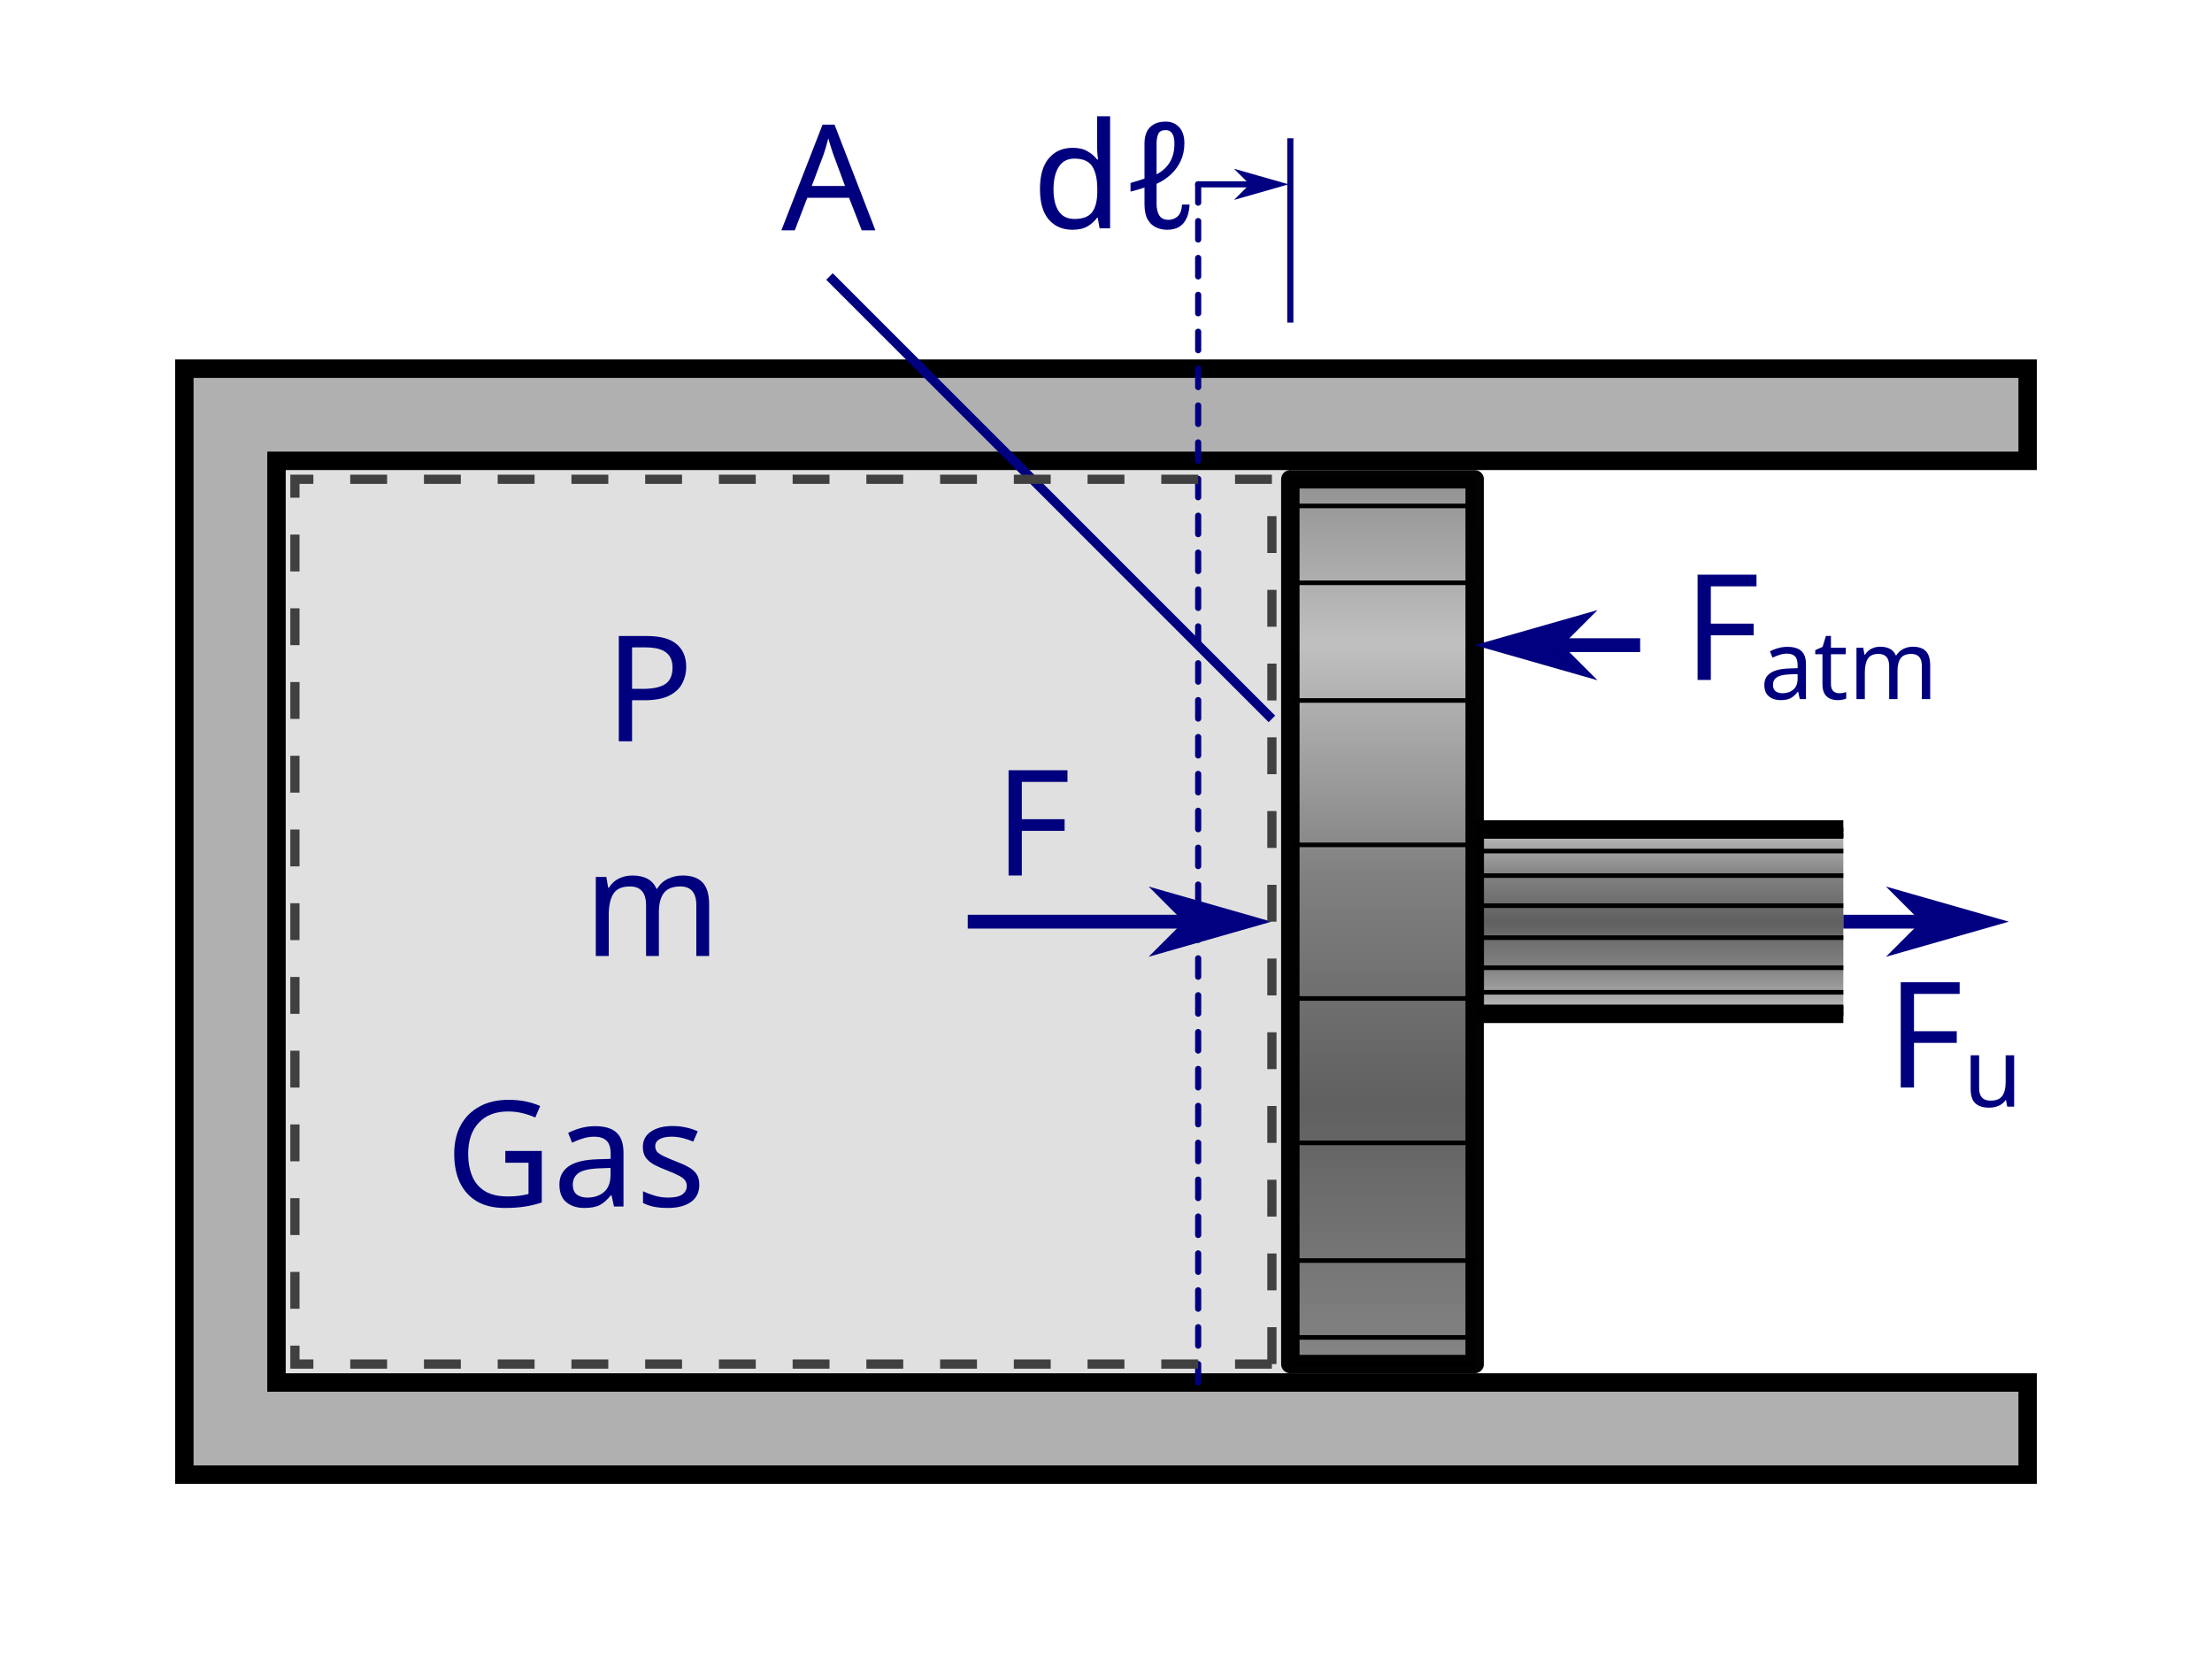
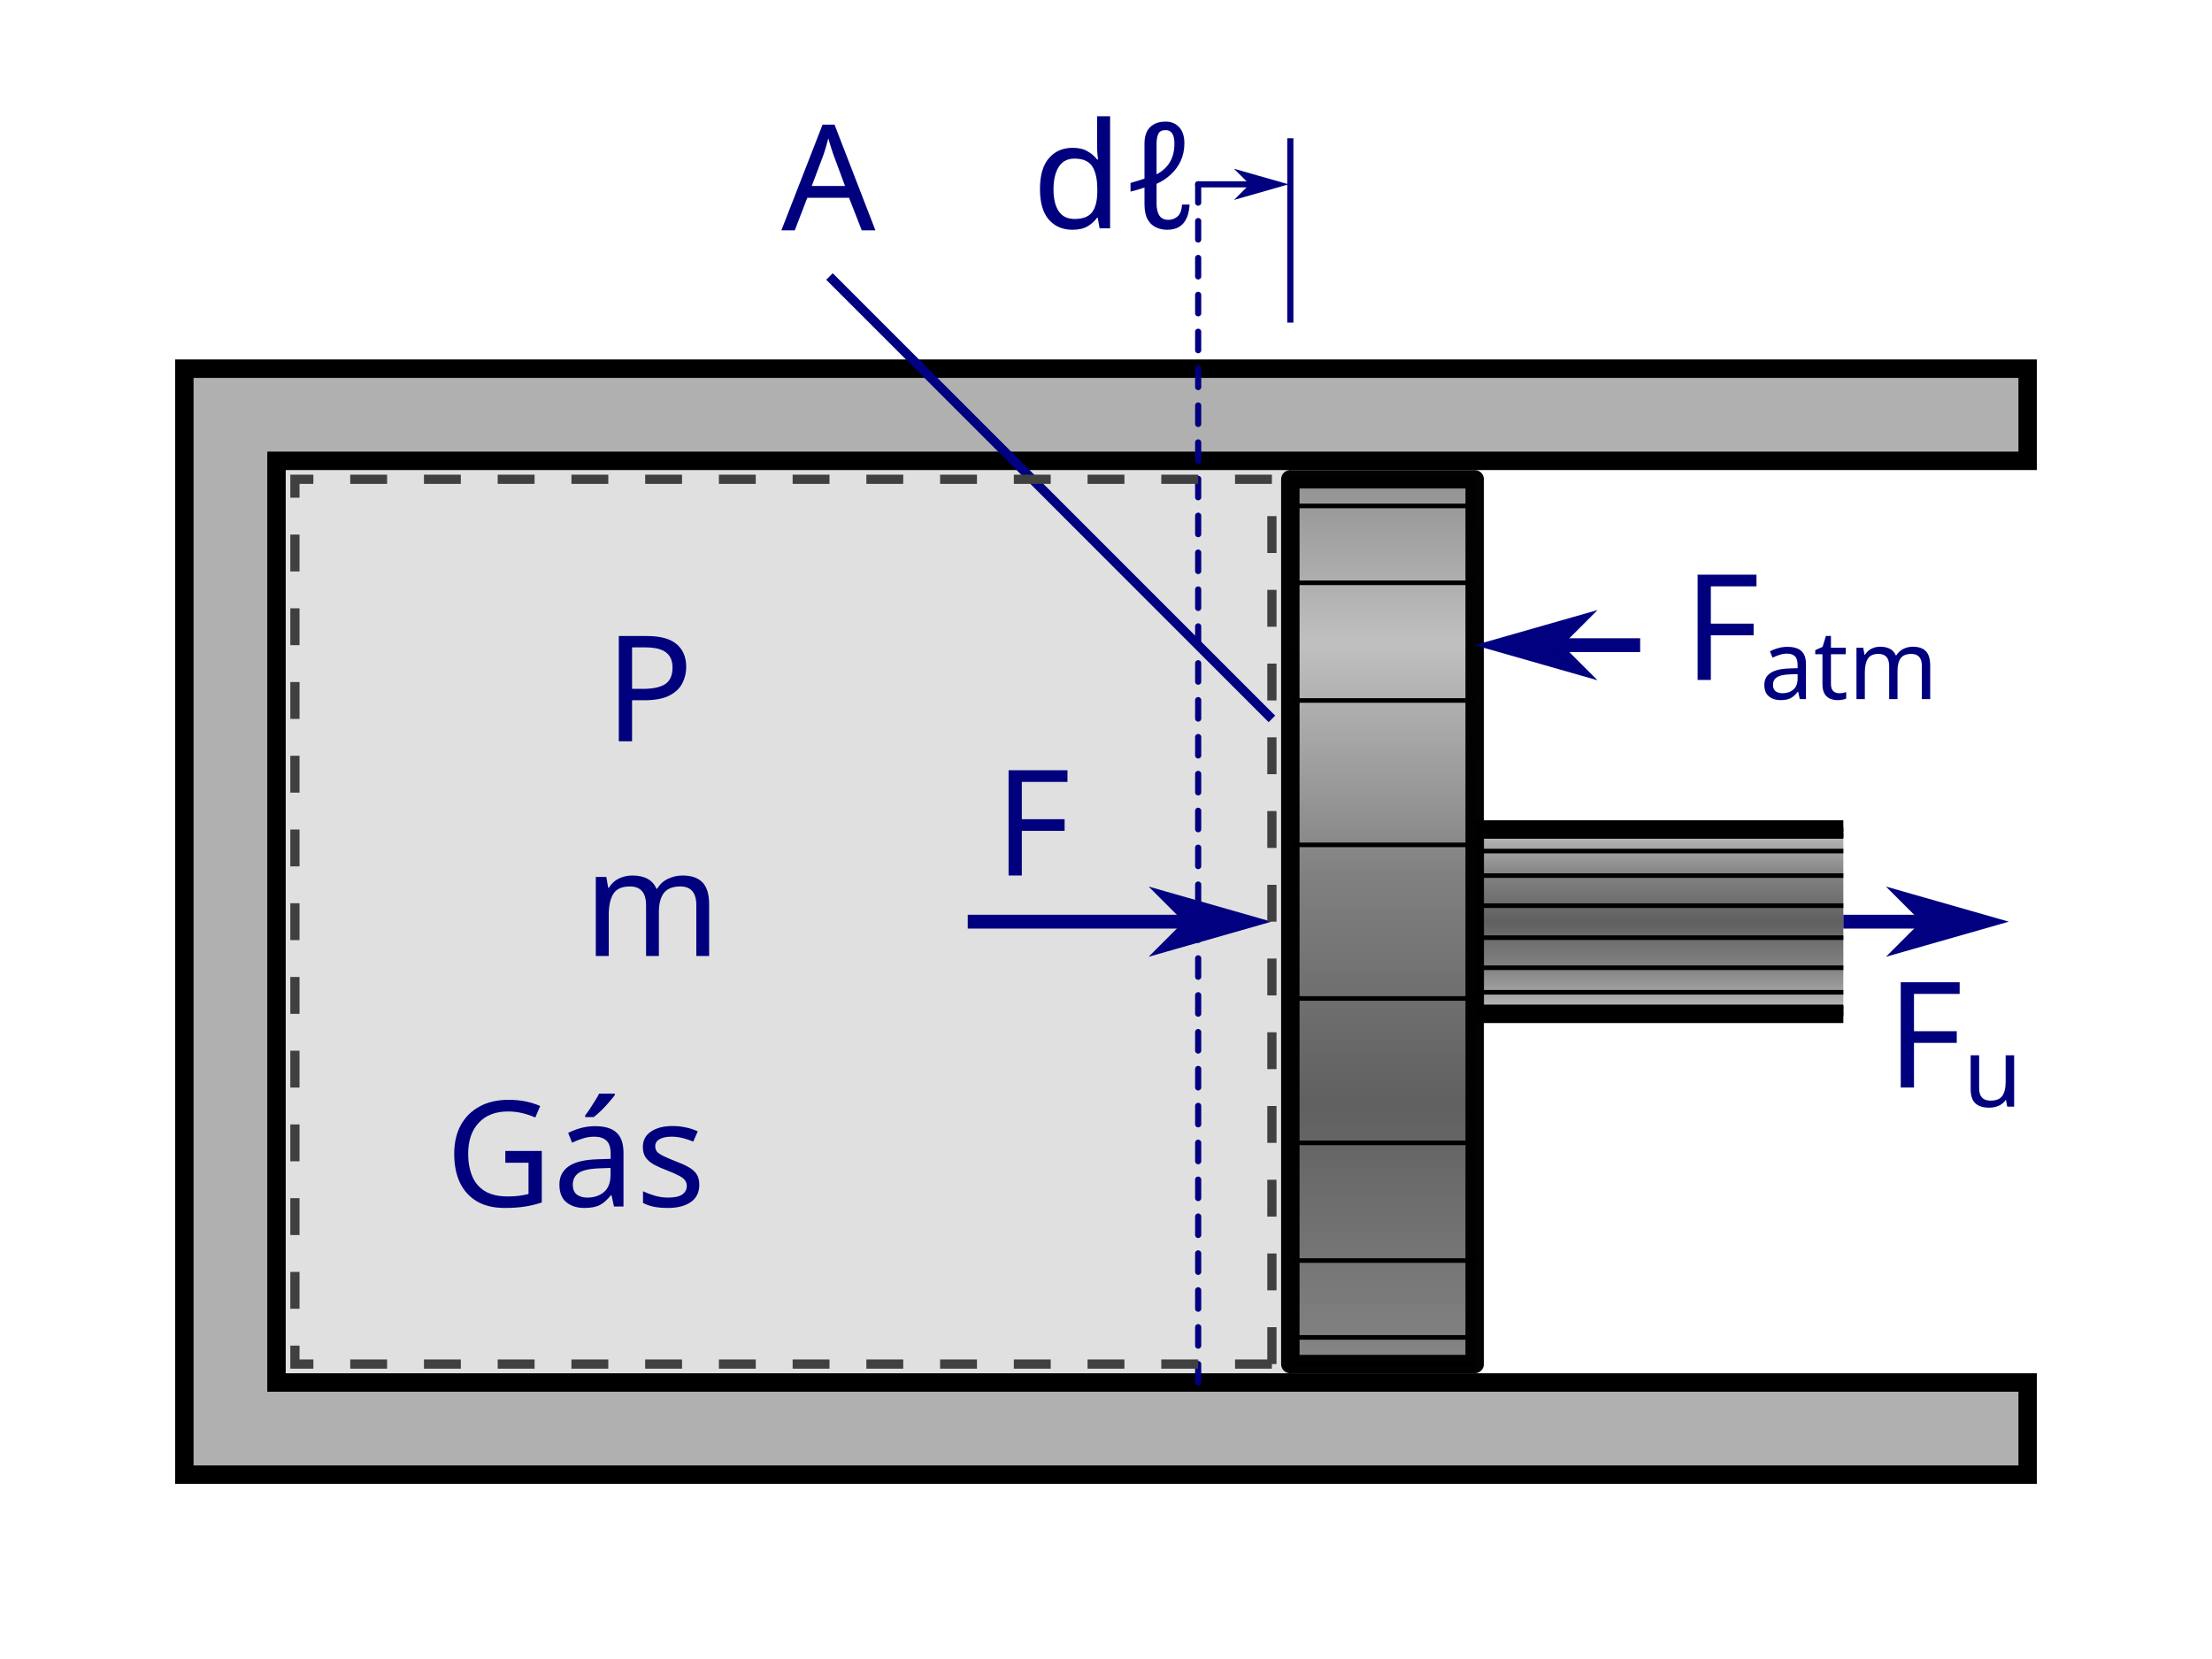
<svg xmlns="http://www.w3.org/2000/svg" xmlns:xlink="http://www.w3.org/1999/xlink" width="240" height="180" viewBox="0 0 240 180" version="1.1" id="svg1097">
  <defs id="defs1091">
    <marker orient="auto" refY="0" refX="0" id="Arrow1MendG-0-5-91-36" style="overflow:visible">
      <path id="path5557-65-6-0-1" d="M 0,0 5,-5 -12.5,0 5,5 Z" style="fill:#000080;fill-rule:evenodd;stroke:#000080;stroke-width:1pt" transform="matrix(-0.4,0,0,-0.4,-4,0)" />
    </marker>
    <marker orient="auto" refY="0" refX="0" id="Arrow1MendG-0-5-9-9-3" style="overflow:visible">
      <path id="path5557-65-9-2-9-1" d="M 0,0 5,-5 -12.5,0 5,5 Z" style="fill:#000080;fill-rule:evenodd;stroke:#000080;stroke-width:1pt" transform="matrix(-0.4,0,0,-0.4,-4,0)" />
    </marker>
    <marker orient="auto" refY="0" refX="0" id="Arrow1MendG-0-3-6-1-9" style="overflow:visible">
      <path id="path5557-65-8-40-5-4" d="M 0,0 5,-5 -12.5,0 5,5 Z" style="fill:#000080;fill-rule:evenodd;stroke:#000080;stroke-width:1pt" transform="matrix(-0.4,0,0,-0.4,-4,0)" />
    </marker>
    <marker orient="auto" refY="0" refX="0" id="Arrow1MendG-0-3-3-3-7" style="overflow:visible">
      <path id="path5557-65-8-1-2-8" d="M 0,0 5,-5 -12.5,0 5,5 Z" style="fill:#000080;fill-rule:evenodd;stroke:#000080;stroke-width:1pt" transform="matrix(-0.4,0,0,-0.4,-4,0)" />
    </marker>
    <marker orient="auto" refY="0" refX="0" id="Arrow1MendG-0-3-9-0-6-4" style="overflow:visible">
      <path id="path5557-65-8-6-1-5" d="M 0,0 5,-5 -12.5,0 5,5 Z" style="fill:#000080;fill-rule:evenodd;stroke:#000080;stroke-width:1pt" transform="matrix(-0.4,0,0,-0.4,-4,0)" />
    </marker>
    <marker orient="auto" refY="0" refX="0" id="Arrow1MendG-0-3-33-2-0" style="overflow:visible">
      <path id="path5557-65-8-3-7-3" d="M 0,0 5,-5 -12.5,0 5,5 Z" style="fill:#000080;fill-rule:evenodd;stroke:#000080;stroke-width:1pt" transform="matrix(-0.4,0,0,-0.4,-4,0)" />
    </marker>
    <marker orient="auto" refY="0" refX="0" id="Arrow1MendG-0-3-0-6-6" style="overflow:visible">
      <path id="path5557-65-8-4-0-1" d="M 0,0 5,-5 -12.5,0 5,5 Z" style="fill:#000080;fill-rule:evenodd;stroke:#000080;stroke-width:1pt" transform="matrix(-0.4,0,0,-0.4,-4,0)" />
    </marker>
    <marker orient="auto" refY="0" refX="0" id="Arrow1MendG-0-3-8-9-0" style="overflow:visible">
      <path id="path5557-65-8-9-9-6" d="M 0,0 5,-5 -12.5,0 5,5 Z" style="fill:#000080;fill-rule:evenodd;stroke:#000080;stroke-width:1pt" transform="matrix(-0.4,0,0,-0.4,-4,0)" />
    </marker>
    <marker orient="auto" refY="0" refX="0" id="Arrow1MendG-0-3-7-8-3" style="overflow:visible">
      <path id="path5557-65-8-64-2-20" d="M 0,0 5,-5 -12.5,0 5,5 Z" style="fill:#000080;fill-rule:evenodd;stroke:#000080;stroke-width:1pt" transform="matrix(-0.4,0,0,-0.4,-4,0)" />
    </marker>
    <marker orient="auto" refY="0" refX="0" id="Arrow1MendG-0-3-03-7-6" style="overflow:visible">
      <path id="path5557-65-8-0-2-1" d="M 0,0 5,-5 -12.5,0 5,5 Z" style="fill:#000080;fill-rule:evenodd;stroke:#000080;stroke-width:1pt" transform="matrix(-0.4,0,0,-0.4,-4,0)" />
    </marker>
    <marker orient="auto" refY="0" refX="0" id="Arrow1MendG-0-3-2-9-55" style="overflow:visible">
      <path id="path5557-65-8-5-8-4" d="M 0,0 5,-5 -12.5,0 5,5 Z" style="fill:#000080;fill-rule:evenodd;stroke:#000080;stroke-width:1pt" transform="matrix(-0.4,0,0,-0.4,-4,0)" />
    </marker>
    <marker orient="auto" refY="0" refX="0" id="Arrow1MendG-0-3-5-5-7" style="overflow:visible">
      <path id="path5557-65-8-94-6-6" d="M 0,0 5,-5 -12.5,0 5,5 Z" style="fill:#000080;fill-rule:evenodd;stroke:#000080;stroke-width:1pt" transform="matrix(-0.4,0,0,-0.4,-4,0)" />
    </marker>
    <marker orient="auto" refY="0" refX="0" id="Arrow1MendG-0-5-91-36-3" style="overflow:visible">
      <path id="path5557-65-6-0-1-6" d="M 0,0 5,-5 -12.5,0 5,5 Z" style="fill:#000080;fill-rule:evenodd;stroke:#000080;stroke-width:1pt" transform="matrix(-0.4,0,0,-0.4,-4,0)" />
    </marker>
    <marker orient="auto" refY="0" refX="0" id="Arrow1MendG-0-5-9-9-3-1" style="overflow:visible">
      <path id="path5557-65-9-2-9-1-2" d="M 0,0 5,-5 -12.5,0 5,5 Z" style="fill:#000080;fill-rule:evenodd;stroke:#000080;stroke-width:1pt" transform="matrix(-0.4,0,0,-0.4,-4,0)" />
    </marker>
    <linearGradient xlink:href="#HCyl-03-020" id="linearGradient3777-3-3" x1="470" y1="-1035.917" x2="470" y2="-1025.917" gradientUnits="userSpaceOnUse" spreadMethod="reflect" gradientTransform="matrix(2.000001,0,0,1,-260.0003,1220)" />
    <linearGradient id="HCyl-03-020">
      <stop id="stop3786" offset="0" style="stop-color:#606060;stop-opacity:1;" />
      <stop style="stop-color:#808080;stop-opacity:0.987" offset="0.5" id="stop3788" />
      <stop id="stop3790" offset="1" style="stop-color:#c0c0c0;stop-opacity:1" />
    </linearGradient>
    <linearGradient gradientTransform="translate(-1219.998,-200.0005)" xlink:href="#VerticalCylinder040" id="linearGradient27921-3-3" gradientUnits="userSpaceOnUse" x1="80" y1="568.25" x2="70" y2="568.25" spreadMethod="reflect" />
    <linearGradient id="VerticalCylinder040">
      <stop style="stop-color:#b0b0b0;stop-opacity:1;" offset="0" id="stop19203" />
      <stop id="stop19211" offset="0.5" style="stop-color:#bababa;stop-opacity:1" />
      <stop style="stop-color:#d0d0d0;stop-opacity:1" offset="1" id="stop19205" />
    </linearGradient>
    <linearGradient xlink:href="#VerticalCylinder040" id="linearGradient6474" gradientUnits="userSpaceOnUse" gradientTransform="translate(-1219.998,-200.0005)" x1="80" y1="568.25" x2="70" y2="568.25" spreadMethod="reflect" />
    <linearGradient gradientTransform="translate(-1219.998,-200.0005)" xlink:href="#VerticalCylinder040" id="linearGradient27929-1-1" x1="55.38" y1="577.3" x2="30" y2="563.25" gradientUnits="userSpaceOnUse" spreadMethod="reflect" />
    <linearGradient gradientTransform="translate(-1219.998,-200.0005)" xlink:href="#HCyl-03-100" id="linearGradient3664-8-8" gradientUnits="userSpaceOnUse" x1="80" y1="528.25" x2="30" y2="528.25" spreadMethod="reflect" />
    <linearGradient id="HCyl-03-100">
      <stop style="stop-color:#606060;stop-opacity:1" offset="0" id="stop3626" />
      <stop id="stop3634" offset="0.5" style="stop-color:#808080;stop-opacity:1" />
      <stop style="stop-color:#c0c0c0;stop-opacity:1" offset="1" id="stop3628" />
    </linearGradient>
    <linearGradient xlink:href="#VerticalCylinder040" id="linearGradient6518" gradientUnits="userSpaceOnUse" gradientTransform="translate(-1219.998,-200.0004)" x1="55.38" y1="577.3" x2="30" y2="563.25" spreadMethod="reflect" />
    <marker orient="auto" refY="0" refX="0" id="Arrow1MendG-0-5-91-36-3-9" style="overflow:visible">
      <path id="path5557-65-6-0-1-6-3" d="M 0,0 5,-5 -12.5,0 5,5 Z" style="fill:#000080;fill-rule:evenodd;stroke:#000080;stroke-width:1pt" transform="matrix(-0.4,0,0,-0.4,-4,0)" />
    </marker>
    <marker orient="auto" refY="0" refX="0" id="Arrow1MendG-0-5-9-9-3-1-9" style="overflow:visible">
      <path id="path5557-65-9-2-9-1-2-0" d="M 0,0 5,-5 -12.5,0 5,5 Z" style="fill:#000080;fill-rule:evenodd;stroke:#000080;stroke-width:1pt" transform="matrix(-0.4,0,0,-0.4,-4,0)" />
    </marker>
    <linearGradient xlink:href="#VerticalCylinder040" id="linearGradient8988" gradientUnits="userSpaceOnUse" gradientTransform="translate(-1219.998,-200.0005)" x1="80" y1="568.25" x2="70" y2="568.25" spreadMethod="reflect" />
    <linearGradient xlink:href="#VerticalCylinder040" id="linearGradient8990" gradientUnits="userSpaceOnUse" gradientTransform="translate(-1219.998,-200.0005)" x1="80" y1="568.25" x2="70" y2="568.25" spreadMethod="reflect" />
    <linearGradient xlink:href="#VerticalCylinder040" id="linearGradient8992" gradientUnits="userSpaceOnUse" gradientTransform="translate(-1219.998,-200.0005)" x1="80" y1="568.25" x2="70" y2="568.25" spreadMethod="reflect" />
    <linearGradient xlink:href="#VerticalCylinder040" id="linearGradient8994" gradientUnits="userSpaceOnUse" gradientTransform="translate(-1219.998,-200.0005)" x1="80" y1="568.25" x2="70" y2="568.25" spreadMethod="reflect" />
    <linearGradient xlink:href="#VerticalCylinder040" id="linearGradient8996" gradientUnits="userSpaceOnUse" gradientTransform="translate(-1219.998,-200.0005)" x1="80" y1="568.25" x2="70" y2="568.25" spreadMethod="reflect" />
    <linearGradient xlink:href="#VerticalCylinder040" id="linearGradient8998" gradientUnits="userSpaceOnUse" gradientTransform="translate(-1219.998,-200.0005)" x1="80" y1="568.25" x2="70" y2="568.25" spreadMethod="reflect" />
    <linearGradient xlink:href="#VerticalCylinder040" id="linearGradient9000" gradientUnits="userSpaceOnUse" gradientTransform="translate(-1219.998,-200.0005)" x1="80" y1="568.25" x2="70" y2="568.25" spreadMethod="reflect" />
    <linearGradient xlink:href="#VerticalCylinder040" id="linearGradient9002" gradientUnits="userSpaceOnUse" gradientTransform="translate(-1219.998,-200.0005)" x1="80" y1="568.25" x2="70" y2="568.25" spreadMethod="reflect" />
    <linearGradient xlink:href="#VerticalCylinder040" id="linearGradient9004" gradientUnits="userSpaceOnUse" gradientTransform="translate(-1219.998,-200.0005)" x1="80" y1="568.25" x2="70" y2="568.25" spreadMethod="reflect" />
    <linearGradient xlink:href="#VerticalCylinder040" id="linearGradient9006" gradientUnits="userSpaceOnUse" gradientTransform="translate(-1219.998,-200.0005)" x1="80" y1="568.25" x2="70" y2="568.25" spreadMethod="reflect" />
    <linearGradient xlink:href="#VerticalCylinder040" id="linearGradient9008" gradientUnits="userSpaceOnUse" gradientTransform="translate(-1219.998,-200.0005)" x1="80" y1="568.25" x2="70" y2="568.25" spreadMethod="reflect" />
    <linearGradient xlink:href="#VerticalCylinder040" id="linearGradient9010" gradientUnits="userSpaceOnUse" gradientTransform="translate(-1219.998,-200.0004)" x1="55.38" y1="577.3" x2="30" y2="563.25" spreadMethod="reflect" />
    <linearGradient xlink:href="#VerticalCylinder040" id="linearGradient9012" gradientUnits="userSpaceOnUse" gradientTransform="translate(-1219.998,-200.0004)" x1="55.38" y1="577.3" x2="30" y2="563.25" spreadMethod="reflect" />
    <linearGradient xlink:href="#VerticalCylinder040" id="linearGradient9014" gradientUnits="userSpaceOnUse" gradientTransform="translate(-1219.998,-200.0004)" x1="55.38" y1="577.3" x2="30" y2="563.25" spreadMethod="reflect" />
    <linearGradient xlink:href="#VerticalCylinder040" id="linearGradient9016" gradientUnits="userSpaceOnUse" gradientTransform="translate(-1219.998,-200.0004)" x1="55.38" y1="577.3" x2="30" y2="563.25" spreadMethod="reflect" />
    <linearGradient xlink:href="#VerticalCylinder040" id="linearGradient9018" gradientUnits="userSpaceOnUse" gradientTransform="translate(-1219.998,-200.0004)" x1="55.38" y1="577.3" x2="30" y2="563.25" spreadMethod="reflect" />
    <linearGradient xlink:href="#VerticalCylinder040" id="linearGradient9020" gradientUnits="userSpaceOnUse" gradientTransform="translate(-1219.998,-200.0004)" x1="55.38" y1="577.3" x2="30" y2="563.25" spreadMethod="reflect" />
    <linearGradient xlink:href="#VerticalCylinder040" id="linearGradient9022" gradientUnits="userSpaceOnUse" gradientTransform="translate(-1219.998,-200.0004)" x1="55.38" y1="577.3" x2="30" y2="563.25" spreadMethod="reflect" />
    <linearGradient xlink:href="#VerticalCylinder040" id="linearGradient9024" gradientUnits="userSpaceOnUse" gradientTransform="translate(-1219.998,-200.0004)" x1="55.38" y1="577.3" x2="30" y2="563.25" spreadMethod="reflect" />
    <linearGradient xlink:href="#VerticalCylinder040" id="linearGradient9026" gradientUnits="userSpaceOnUse" gradientTransform="translate(-1219.998,-200.0004)" x1="55.38" y1="577.3" x2="30" y2="563.25" spreadMethod="reflect" />
    <linearGradient xlink:href="#VerticalCylinder040" id="linearGradient9028" gradientUnits="userSpaceOnUse" gradientTransform="translate(-1219.998,-200.0004)" x1="55.38" y1="577.3" x2="30" y2="563.25" spreadMethod="reflect" />
    <marker orient="auto" refY="0" refX="0" id="Arrow1MendG-0-5-9-9-3-1-9-3" style="overflow:visible">
      <path id="path5557-65-9-2-9-1-2-0-6" d="M 0,0 5,-5 -12.5,0 5,5 Z" style="fill:#000080;fill-rule:evenodd;stroke:#000080;stroke-width:1pt" transform="matrix(-0.4,0,0,-0.4,-4,0)" />
    </marker>
    <marker orient="auto" refY="0" refX="0" id="Arrow1MendG-0-5-9-9-3-1-9-5" style="overflow:visible">
      <path id="path5557-65-9-2-9-1-2-0-62" d="M 0,0 5,-5 -12.5,0 5,5 Z" style="fill:#000080;fill-rule:evenodd;stroke:#000080;stroke-width:1pt" transform="matrix(-0.4,0,0,-0.4,-4,0)" />
    </marker>
  </defs>
  <g id="layer1" transform="translate(0,-558.25)">
    <rect style="display:inline;fill:#e0e0e0;fill-opacity:1;stroke:#000000;stroke-width:0.1;stroke-linecap:butt;stroke-linejoin:round;stroke-miterlimit:4;stroke-dasharray:none;stroke-dashoffset:0;stroke-opacity:1" id="rect13769-2-8-9-5" width="100" height="110" x="-708.25" y="-140" transform="matrix(0,-1,-1,0,0,0)" />
    <text xml:space="preserve" x="111.961" y="583.023" id="text15583-2-4-2-0-3-4" style="line-height:0%;display:inline;fill:#00007e;fill-opacity:1;stroke:none;stroke-width:0.667;stroke-miterlimit:4;stroke-dasharray:none">
      <tspan id="tspan15581-6-9-1-4-7-7" x="111.961" y="583.023" style="font-style:normal;font-variant:normal;font-weight:normal;font-stretch:normal;font-size:16px;line-height:1.25;font-family:'SBL Greek';-inkscape-font-specification:'SBL Greek';fill:#00007e;fill-opacity:1;stroke:none;stroke-width:0.667;stroke-miterlimit:4;stroke-dasharray:none">dℓ</tspan>
    </text>
    <g id="g3873-4-6" transform="translate(-200,1694.167)">
      <g id="g3841-7-9">
        <g id="g3797-44-3" transform="translate(-100)">
          <rect y="-1045.917" x="460" height="20" width="40" id="rect3769-3-7" style="fill:url(#linearGradient3777-3-3);fill-opacity:1;stroke:none;stroke-width:0.283;stroke-linecap:round;stroke-miterlimit:4;stroke-dasharray:none;stroke-dashoffset:0;stroke-opacity:1" />
          <path id="path3793-0-4" d="m 500,-1045.917 h -40 v 20 h 40" style="fill:none;stroke:#000000;stroke-width:2;stroke-linecap:butt;stroke-linejoin:miter;stroke-miterlimit:4;stroke-dasharray:none;stroke-opacity:1" />
        </g>
        <g id="g19483-8-4-7-5" style="fill:url(#linearGradient27921-3-3);fill-opacity:1" transform="matrix(0,-1.000001,-1,0,988.25,-955.9167)">
          <g transform="translate(-25.00006,-5)" id="g19467-02-2-8-2" style="fill:url(#linearGradient6474);fill-opacity:1" />
          <g transform="translate(0,2e-5)" id="g19463-51-0-6-5" style="fill:url(#linearGradient9008);fill-opacity:1">
            <path style="fill:url(#linearGradient8988);fill-opacity:1;stroke:#000000;stroke-width:0.5;stroke-linecap:butt;stroke-linejoin:miter;stroke-miterlimit:4;stroke-dasharray:none;stroke-opacity:1" d="m 70,588.25 v 40" id="path13316-79-1-5-8-4" />
            <path style="fill:url(#linearGradient8990);fill-opacity:1;stroke:#000000;stroke-width:0.5;stroke-linecap:butt;stroke-linejoin:miter;stroke-miterlimit:4;stroke-dasharray:none;stroke-opacity:1" d="m 70.603,588.25 v 40" id="path13316-6-2-0-5-84-7" />
            <path style="fill:url(#linearGradient8992);fill-opacity:1;stroke:#000000;stroke-width:0.5;stroke-linecap:butt;stroke-linejoin:miter;stroke-miterlimit:4;stroke-dasharray:none;stroke-opacity:1" d="m 72.34,588.25 v 40" id="path13316-7-0-8-2-3-4" />
            <path style="fill:url(#linearGradient8994);fill-opacity:1;stroke:#000000;stroke-width:0.5;stroke-linecap:butt;stroke-linejoin:miter;stroke-miterlimit:4;stroke-dasharray:none;stroke-opacity:1" d="m 89.397,588.25 v 40" id="path13316-5-2-5-9-1-4" />
            <path style="fill:url(#linearGradient8996);fill-opacity:1;stroke:#000000;stroke-width:0.5;stroke-linecap:butt;stroke-linejoin:miter;stroke-miterlimit:4;stroke-dasharray:none;stroke-opacity:1" d="m 90,588.25 v 40" id="path13316-3-3-0-0-4-3" />
            <path style="fill:url(#linearGradient8998);fill-opacity:1;stroke:#000000;stroke-width:0.5;stroke-linecap:butt;stroke-linejoin:miter;stroke-miterlimit:4;stroke-dasharray:none;stroke-opacity:1" d="m 87.66,588.25 v 40" id="path13316-56-7-64-2-9-0" />
            <path style="fill:url(#linearGradient9000);fill-opacity:1;stroke:#000000;stroke-width:0.5;stroke-linecap:butt;stroke-linejoin:miter;stroke-miterlimit:4;stroke-dasharray:none;stroke-opacity:1" d="m 75,588.25 v 40" id="path13316-2-5-62-8-2-7" />
            <path style="fill:url(#linearGradient9002);fill-opacity:1;stroke:#000000;stroke-width:0.5;stroke-linecap:butt;stroke-linejoin:miter;stroke-miterlimit:4;stroke-dasharray:none;stroke-opacity:1" d="m 85,588.25 v 40" id="path13316-2-9-9-5-3-0-8" />
            <path style="fill:url(#linearGradient9004);fill-opacity:1;stroke:#000000;stroke-width:0.5;stroke-linecap:butt;stroke-linejoin:miter;stroke-miterlimit:4;stroke-dasharray:none;stroke-opacity:1" d="m 78.264,588.25 v 40" id="path13316-2-1-2-8-8-6-6" />
            <path style="fill:url(#linearGradient9006);fill-opacity:1;stroke:#000000;stroke-width:0.5;stroke-linecap:butt;stroke-linejoin:miter;stroke-miterlimit:4;stroke-dasharray:none;stroke-opacity:1" d="m 81.736,588.25 v 40" id="path13316-2-1-2-2-6-0-8-8" />
          </g>
        </g>
      </g>
      <g transform="matrix(0,-1.000001,-1,0,988.25,-955.9167)" style="fill:url(#linearGradient27929-1-1);fill-opacity:1" id="g19497-2-4-9-8">
        <path style="fill:url(#linearGradient3664-8-8);fill-opacity:1;stroke:#000000;stroke-width:2;stroke-linecap:round;stroke-linejoin:round;stroke-miterlimit:4;stroke-dasharray:none;stroke-opacity:0.991" d="m 32,628.25 v 20 h 96 v -20 H 32" id="path13312-84-0-2-4" />
        <g style="fill:url(#linearGradient6518);fill-opacity:1" id="g19299-7-9-66-3" transform="translate(-170,170)">
          <path id="path13316-79-7-2-1-4-1" d="m 202,458.25 v 20" style="fill:url(#linearGradient9010);fill-opacity:1;stroke:#000000;stroke-width:0.5;stroke-linecap:butt;stroke-linejoin:miter;stroke-miterlimit:4;stroke-dasharray:none;stroke-opacity:1" />
          <path id="path13316-6-2-2-4-9-95-4" d="m 204.894,458.25 v 20" style="fill:url(#linearGradient9012);fill-opacity:1;stroke:#000000;stroke-width:0.5;stroke-linecap:butt;stroke-linejoin:miter;stroke-miterlimit:4;stroke-dasharray:none;stroke-opacity:1" />
          <path id="path13316-7-0-7-06-6-0-9" d="m 213.232,458.25 v 20" style="fill:url(#linearGradient9014);fill-opacity:1;stroke:#000000;stroke-width:0.5;stroke-linecap:butt;stroke-linejoin:miter;stroke-miterlimit:4;stroke-dasharray:none;stroke-opacity:1" />
          <path id="path13316-5-2-2-2-2-4-2" d="m 295.106,458.25 v 20" style="fill:url(#linearGradient9016);fill-opacity:1;stroke:#000000;stroke-width:0.5;stroke-linecap:butt;stroke-linejoin:miter;stroke-miterlimit:4;stroke-dasharray:none;stroke-opacity:1" />
          <path id="path13316-3-3-2-9-5-8-0" d="m 298,458.25 v 20" style="fill:url(#linearGradient9018);fill-opacity:1;stroke:#000000;stroke-width:0.5;stroke-linecap:butt;stroke-linejoin:miter;stroke-miterlimit:4;stroke-dasharray:none;stroke-opacity:1" />
          <path id="path13316-56-7-6-9-4-7-6" d="m 286.768,458.25 v 20" style="fill:url(#linearGradient9020);fill-opacity:1;stroke:#000000;stroke-width:0.5;stroke-linecap:butt;stroke-linejoin:miter;stroke-miterlimit:4;stroke-dasharray:none;stroke-opacity:1" />
          <path id="path13316-2-5-1-0-4-1-8" d="m 226,458.25 v 20" style="fill:url(#linearGradient9022);fill-opacity:1;stroke:#000000;stroke-width:0.5;stroke-linecap:butt;stroke-linejoin:miter;stroke-miterlimit:4;stroke-dasharray:none;stroke-opacity:1" />
          <path id="path13316-2-9-9-0-8-9-7-9" d="m 274,458.25 v 20" style="fill:url(#linearGradient9024);fill-opacity:1;stroke:#000000;stroke-width:0.5;stroke-linecap:butt;stroke-linejoin:miter;stroke-miterlimit:4;stroke-dasharray:none;stroke-opacity:1" />
          <path id="path13316-2-1-2-6-1-9-2-2" d="m 241.667,458.25 v 20" style="fill:url(#linearGradient9026);fill-opacity:1;stroke:#000000;stroke-width:0.5;stroke-linecap:butt;stroke-linejoin:miter;stroke-miterlimit:4;stroke-dasharray:none;stroke-opacity:1" />
          <path id="path13316-2-1-2-2-1-3-3-7-6" d="m 258.333,458.25 v 20" style="fill:url(#linearGradient9028);fill-opacity:1;stroke:#000000;stroke-width:0.5;stroke-linecap:butt;stroke-linejoin:miter;stroke-miterlimit:4;stroke-dasharray:none;stroke-opacity:1" />
        </g>
      </g>
    </g>
    <path id="path15577-2-1-7-9-5-4" d="m 140,593.25 v -20" style="color:#000000;display:inline;overflow:visible;visibility:visible;fill:#e0e0e0;fill-opacity:1;fill-rule:nonzero;stroke:#000080;stroke-width:0.667;stroke-linecap:butt;stroke-linejoin:miter;stroke-miterlimit:4;stroke-dasharray:none;stroke-dashoffset:0;stroke-opacity:1;marker:none;enable-background:accumulate" />
    <path id="path15577-2-1-7-1-8-6-2-5" d="m 130,578.25 h 8.5" style="color:#000000;display:inline;overflow:visible;visibility:visible;fill:#e0e0e0;fill-opacity:1;fill-rule:nonzero;stroke:#000080;stroke-width:0.667;stroke-linecap:round;stroke-linejoin:miter;stroke-miterlimit:4;stroke-dasharray:none;stroke-dashoffset:0;stroke-opacity:1;marker:none;marker-end:url(#Arrow1MendG-0-5-91-36-3-9);enable-background:accumulate" />
    <path id="path15577-2-0-6-0-0-4" d="m 105,658.25 h 30" style="color:#000000;display:inline;overflow:visible;visibility:visible;fill:#e0e0e0;fill-opacity:1;fill-rule:nonzero;stroke:#000080;stroke-width:1.5;stroke-linecap:butt;stroke-linejoin:miter;stroke-miterlimit:4;stroke-dasharray:none;stroke-dashoffset:0;stroke-opacity:1;marker:none;marker-end:url(#Arrow1MendG-0-5-9-9-3-1-9);enable-background:accumulate" />
    <text xml:space="preserve" x="107.881" y="653.242" id="text15583-2-3-2-2-6-8" style="line-height:0%;display:inline;fill:#00007e;fill-opacity:1;stroke:none">
      <tspan id="tspan15581-6-4-9-1-7" x="107.881" y="653.242" style="font-style:normal;font-variant:normal;font-weight:normal;font-stretch:normal;font-size:16px;line-height:1.25;font-family:'SBL Greek';-inkscape-font-specification:'SBL Greek';fill:#00007e;fill-opacity:1;stroke:none">F</tspan>
    </text>
    <text transform="scale(1.000016,0.9999838)" xml:space="preserve" x="84.777" y="583.252" id="text15583-2-4-0-4-5-1" style="font-size:12px;line-height:0%;display:inline;fill:#00007e;fill-opacity:1;stroke:none;stroke-width:0.667;stroke-miterlimit:4;stroke-dasharray:none">
      <tspan id="tspan15581-6-9-3-3-9-7" x="84.777" y="583.252" style="font-style:normal;font-variant:normal;font-weight:normal;font-stretch:normal;font-size:16px;line-height:1.25;font-family:'SBL Greek';-inkscape-font-specification:'SBL Greek';fill:#00007e;fill-opacity:1;stroke:none;stroke-width:0.667;stroke-miterlimit:4;stroke-dasharray:none">A</tspan>
    </text>
    <path style="display:inline;fill:#b0b0b0;fill-opacity:1;stroke:#000000;stroke-width:2;stroke-linecap:butt;stroke-linejoin:miter;stroke-miterlimit:4;stroke-dasharray:none;stroke-opacity:1" d="m 220,708.25 v 10 H 20 v -120 h 200 v 10 H 30 v 100 z" id="path19413-1-2-6-1" />
    <path id="path15577-2-1-7-1-6-2-9" d="M 130,608.25 V 578.25" style="color:#000000;display:inline;overflow:visible;visibility:visible;fill:#e0e0e0;fill-opacity:1;fill-rule:nonzero;stroke:#000080;stroke-width:0.667;stroke-linecap:round;stroke-linejoin:miter;stroke-miterlimit:4;stroke-dasharray:2.001, 2.001;stroke-dashoffset:0;stroke-opacity:1;marker:none;enable-background:accumulate" />
    <path id="path15577-2-1-7-3-4-7-0" d="M 130,708.25 V 608.25" style="color:#000000;display:inline;overflow:visible;visibility:visible;fill:#e0e0e0;fill-opacity:1;fill-rule:nonzero;stroke:#000080;stroke-width:0.667;stroke-linecap:round;stroke-linejoin:miter;stroke-miterlimit:4;stroke-dasharray:2.001, 2.001;stroke-dashoffset:0;stroke-opacity:1;marker:none;enable-background:accumulate" />
    <path id="path15577-2-1-9-1-5-5" d="m 90,588.25 48,48" style="color:#000000;display:inline;overflow:visible;visibility:visible;fill:#e0e0e0;fill-opacity:1;fill-rule:nonzero;stroke:#000080;stroke-width:1;stroke-linecap:butt;stroke-linejoin:miter;stroke-miterlimit:4;stroke-dasharray:none;stroke-dashoffset:0;stroke-opacity:1;marker:none;enable-background:accumulate" />
    <path style="display:inline;opacity:1;vector-effect:none;fill:none;fill-opacity:1;stroke:#404040;stroke-width:1;stroke-linecap:butt;stroke-linejoin:miter;stroke-miterlimit:4;stroke-dasharray:4, 4;stroke-dashoffset:0;stroke-opacity:1" d="M 138,706.25 H 32 v -96 h 106 z" id="path2842-7-9-15-6-8-24-6-7-5-7-7-8-0-7-8-6-7" />
    <text xml:space="preserve" x="63.285" y="661.973" id="text15583-2-4-9-6-3-1-6" style="line-height:0%;display:inline;fill:#00007e;fill-opacity:1;stroke:none">
      <tspan id="tspan15581-6-9-7-9-1-5-5" x="63.285" y="661.973" style="font-style:normal;font-variant:normal;font-weight:normal;font-stretch:normal;font-size:16px;line-height:1.25;font-family:'SBL Greek';-inkscape-font-specification:'SBL Greek';fill:#00007e;fill-opacity:1;stroke:none">m</tspan>
    </text>
    <text xml:space="preserve" x="69.957" y="689.153" id="text15583-2-4-1-1-7-5-3" style="line-height:0%;text-align:center;text-anchor:middle;display:inline;fill:#00007e;fill-opacity:1;stroke:none">
-       <tspan x="69.957" y="689.153" style="font-style:normal;font-variant:normal;font-weight:normal;font-stretch:normal;font-size:16px;line-height:1.25;font-family:'SBL Greek';-inkscape-font-specification:'SBL Greek';text-align:center;text-anchor:middle;fill:#00007e;fill-opacity:1;stroke:none" id="tspan19784-9-4-97-9">Gas</tspan>
+       <tspan x="69.957" y="689.153" style="font-style:normal;font-variant:normal;font-weight:normal;font-stretch:normal;font-size:16px;line-height:1.25;font-family:'SBL Greek';-inkscape-font-specification:'SBL Greek';text-align:center;text-anchor:middle;fill:#00007e;fill-opacity:1;stroke:none" id="tspan19784-9-4-97-9">Gás</tspan>
    </text>
    <text xml:space="preserve" x="65.592" y="638.68" id="text15583-2-4-9-6-3-7-4" style="line-height:0%;display:inline;fill:#00007e;fill-opacity:1;stroke:none">
      <tspan id="tspan15581-6-9-7-9-1-6-8" x="65.592" y="638.68" style="font-style:normal;font-variant:normal;font-weight:normal;font-stretch:normal;font-size:16px;line-height:1.25;font-family:'SBL Greek';-inkscape-font-specification:'SBL Greek';fill:#00007e;fill-opacity:1;stroke:none">P</tspan>
    </text>
    <path id="path15577-2-0-6-0-0-4-7" d="m 200,658.25 h 15" style="color:#000000;display:inline;overflow:visible;visibility:visible;fill:#e0e0e0;fill-opacity:1;fill-rule:nonzero;stroke:#000080;stroke-width:1.5;stroke-linecap:butt;stroke-linejoin:miter;stroke-miterlimit:4;stroke-dasharray:none;stroke-dashoffset:0;stroke-opacity:1;marker:none;marker-end:url(#Arrow1MendG-0-5-9-9-3-1-9-3);enable-background:accumulate" />
    <text xml:space="preserve" x="204.689" y="676.224" id="text15583-2-3-2-2-6-8-5" style="font-size:12px;line-height:0%;display:inline;fill:#00007e;fill-opacity:1;stroke:none;stroke-width:1" transform="scale(0.9999728,1.000027)">
      <tspan id="tspan15581-6-4-9-1-7-3" x="204.689" y="676.224" style="font-style:normal;font-variant:normal;font-weight:normal;font-stretch:normal;font-size:16px;line-height:1.25;font-family:'SBL Greek';-inkscape-font-specification:'SBL Greek';fill:#00007e;fill-opacity:1;stroke:none;stroke-width:1">F<tspan style="font-size:65%;baseline-shift:sub" id="tspan1452">u</tspan>
      </tspan>
    </text>
    <path id="path15577-2-0-6-0-0-4-9" d="m 177.956,628.25 h -15" style="color:#000000;display:inline;overflow:visible;visibility:visible;fill:#e0e0e0;fill-opacity:1;fill-rule:nonzero;stroke:#000080;stroke-width:1.5;stroke-linecap:butt;stroke-linejoin:miter;stroke-miterlimit:4;stroke-dasharray:none;stroke-dashoffset:0;stroke-opacity:1;marker:none;marker-end:url(#Arrow1MendG-0-5-9-9-3-1-9-5);enable-background:accumulate" />
    <text xml:space="preserve" x="182.64" y="632.026" id="text15583-2-3-2-2-6-8-1" style="line-height:0%;display:inline;fill:#00007e;fill-opacity:1;stroke:none">
      <tspan id="tspan15581-6-4-9-1-7-2" x="182.64" y="632.026" style="font-style:normal;font-variant:normal;font-weight:normal;font-stretch:normal;font-size:16px;line-height:1.25;font-family:'SBL Greek';-inkscape-font-specification:'SBL Greek';fill:#00007e;fill-opacity:1;stroke:none">F<tspan style="font-size:65%;baseline-shift:sub" id="tspan1450">atm</tspan>
      </tspan>
    </text>
  </g>
</svg>
